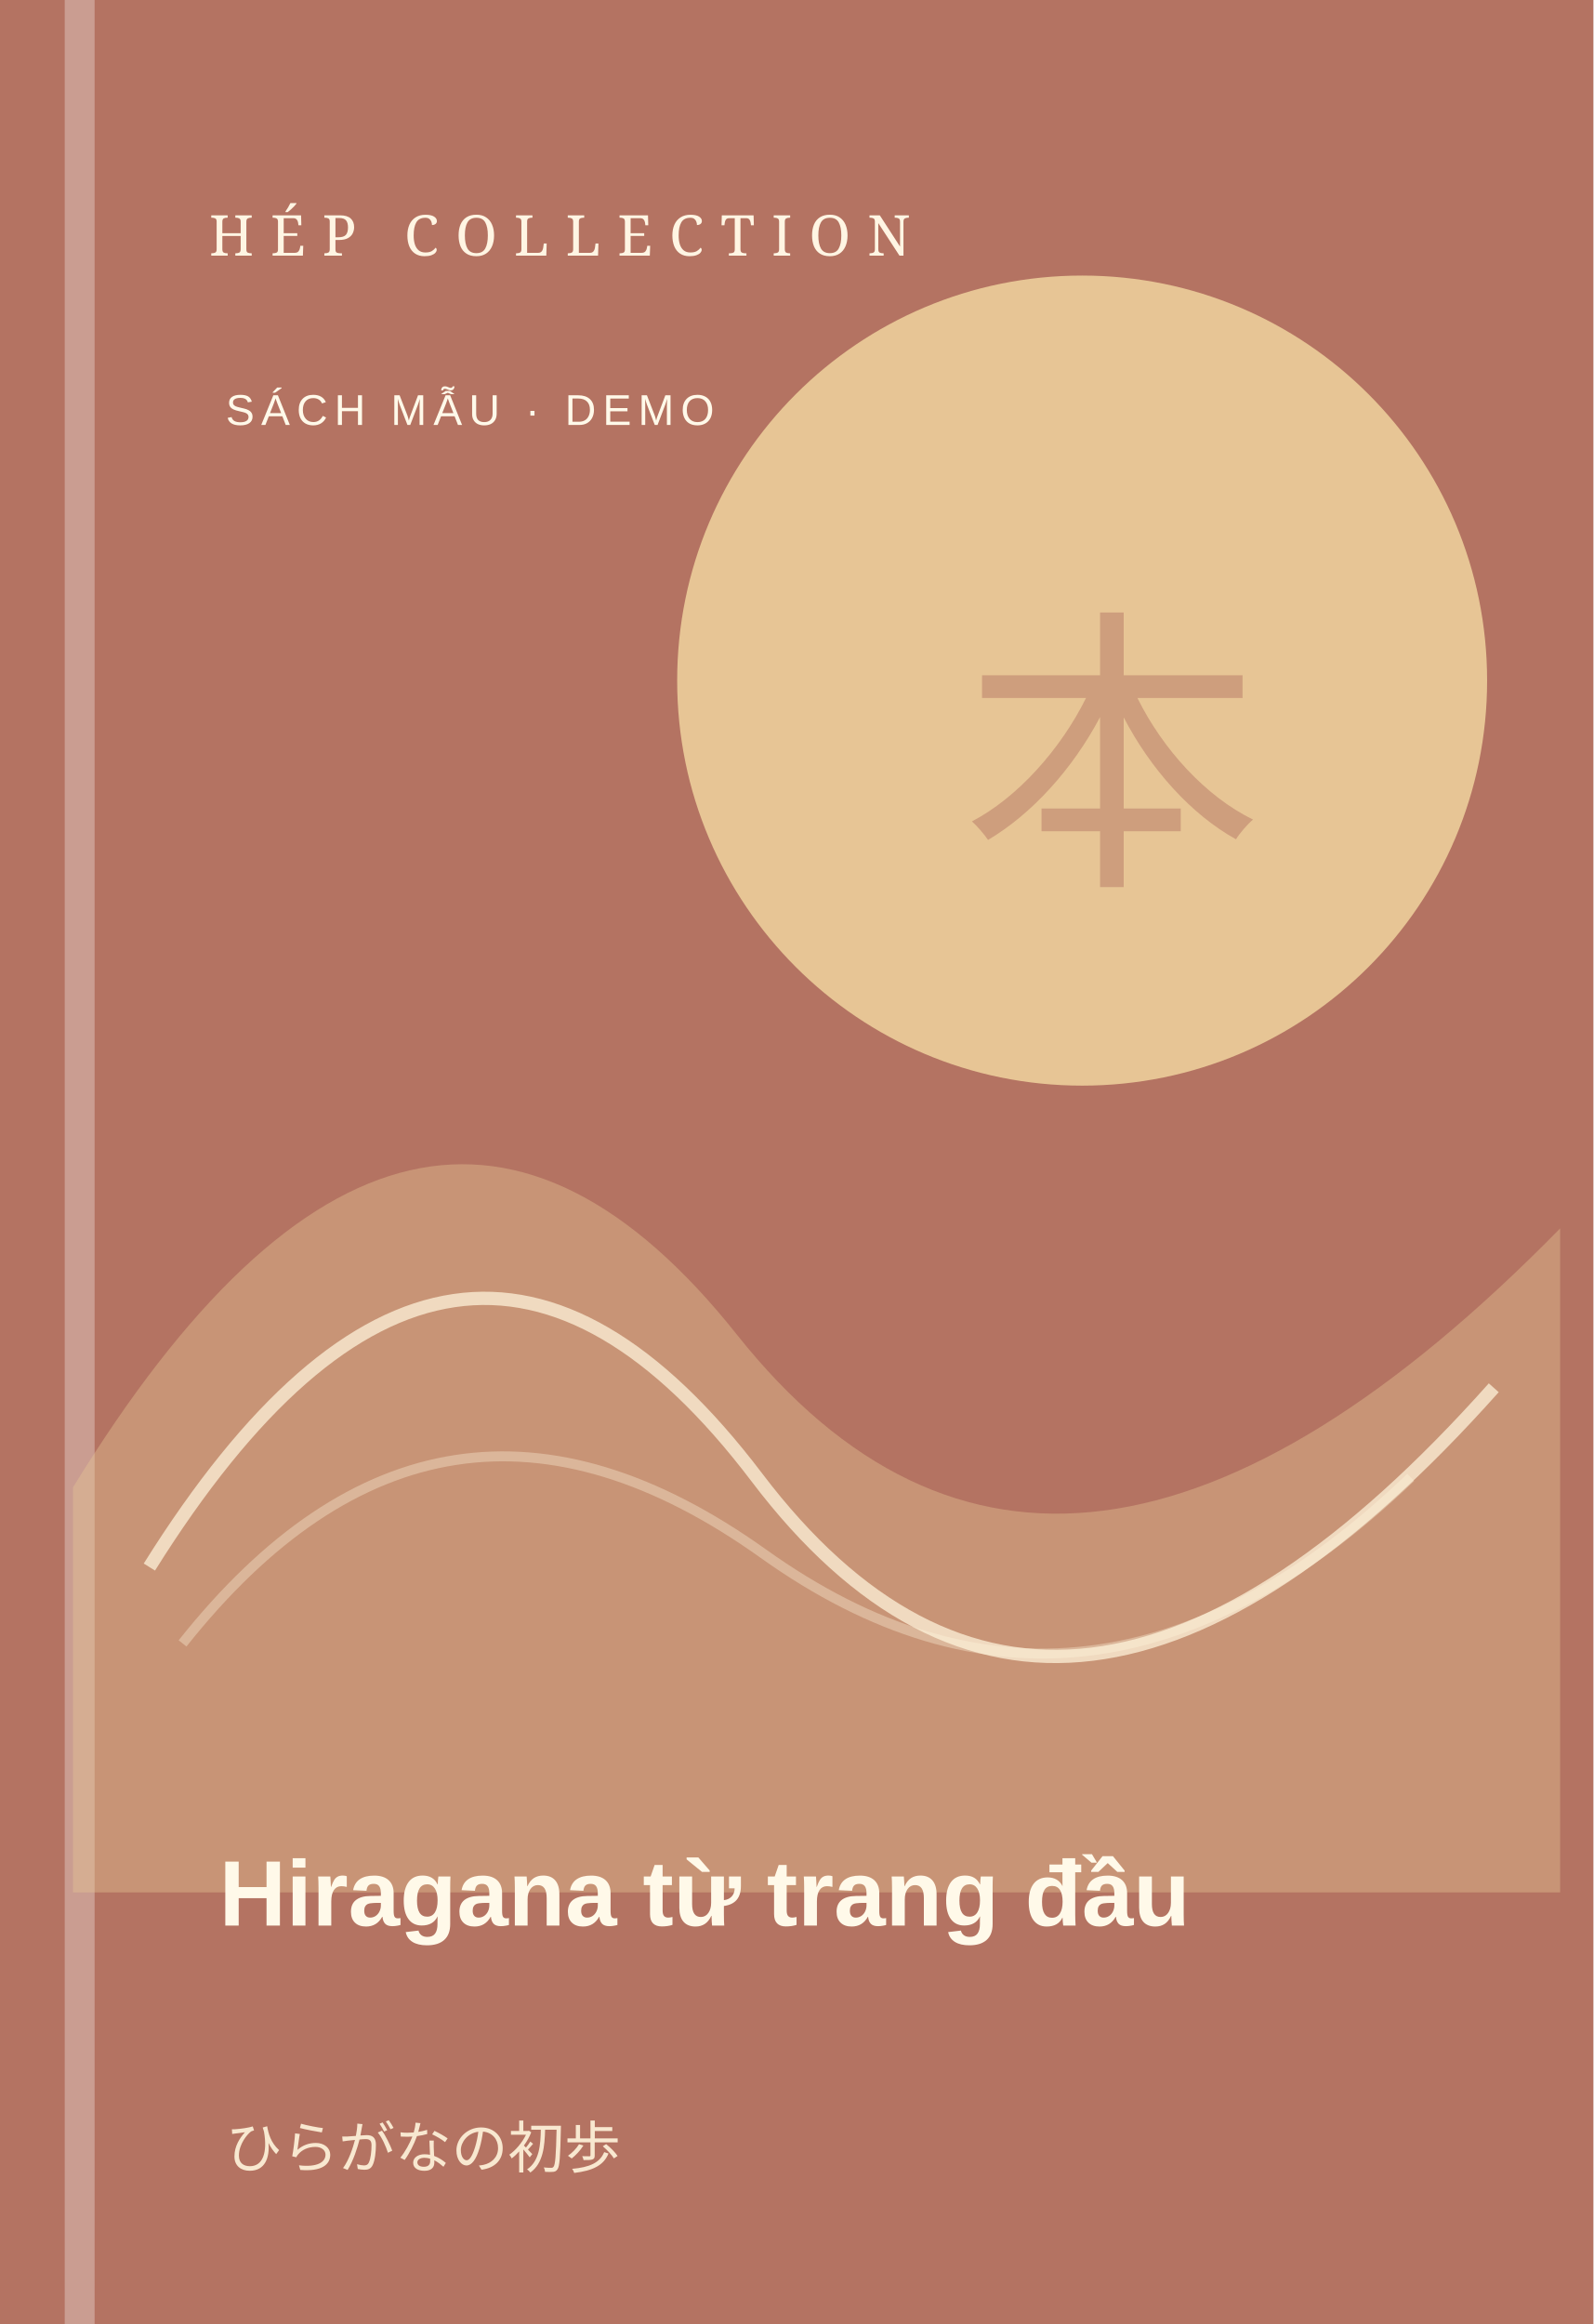
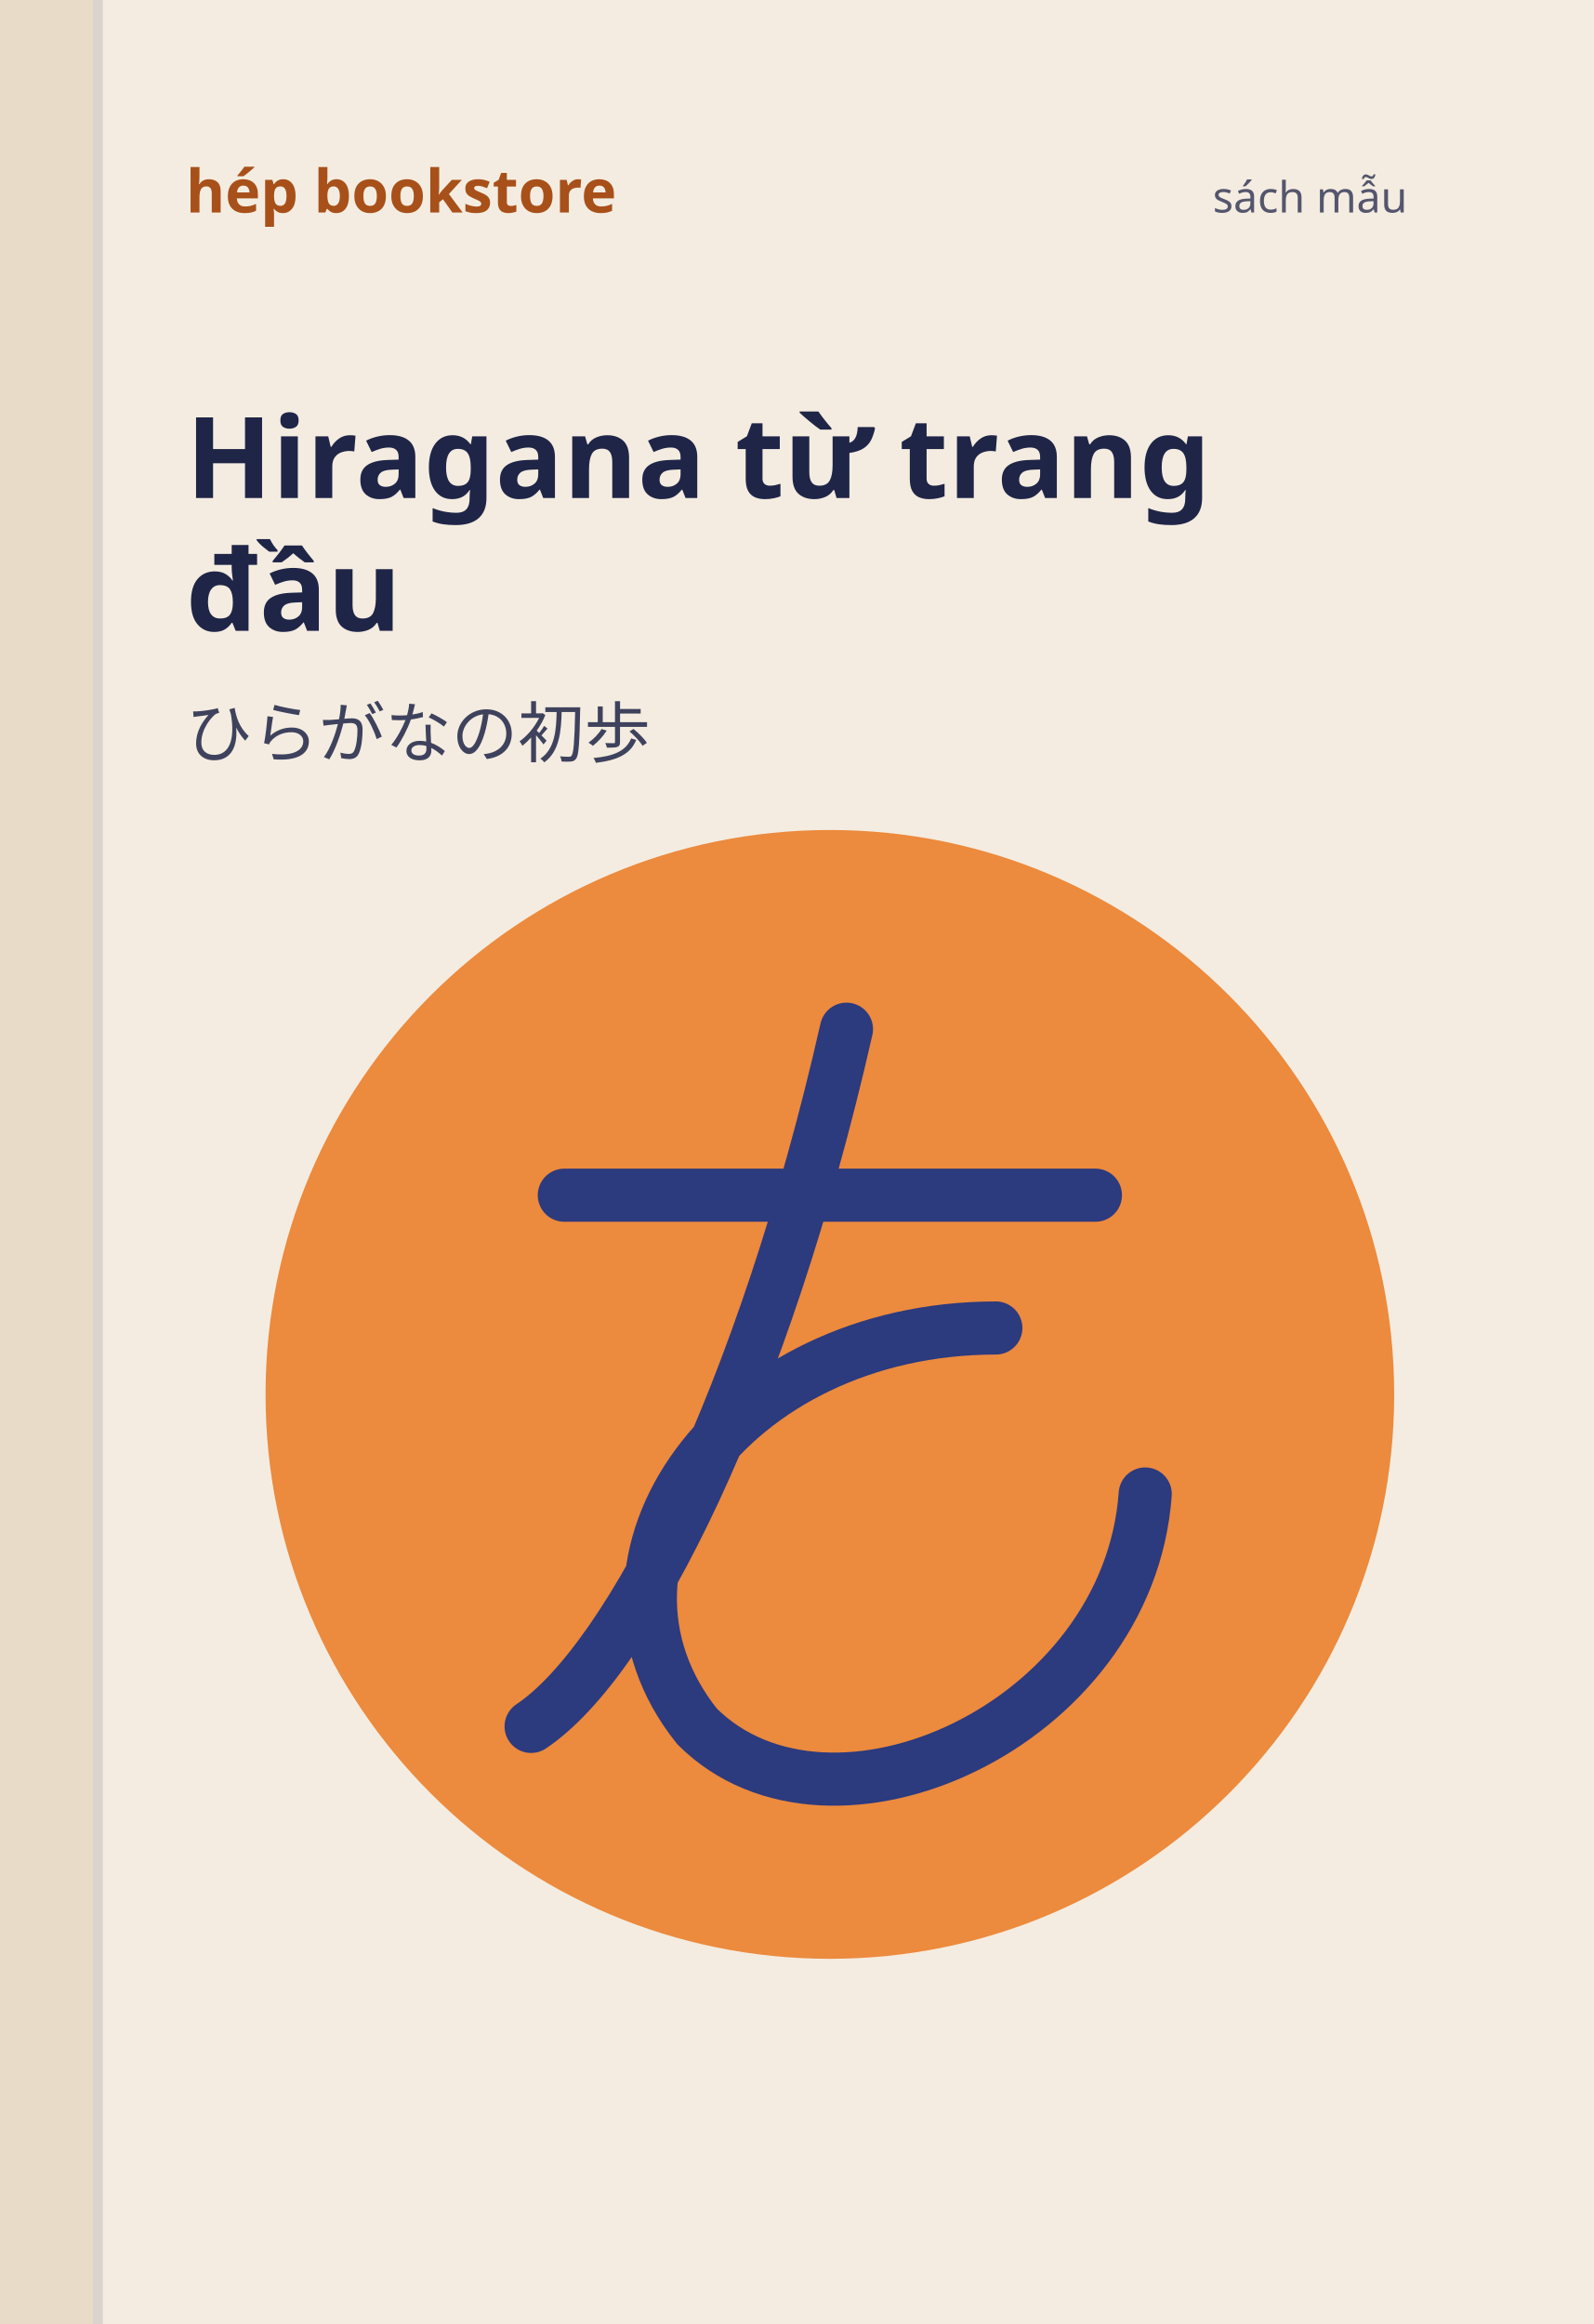
<svg xmlns="http://www.w3.org/2000/svg" width="480" height="700" viewBox="0 0 480 700" role="img" aria-label="Bìa minh họa Hiragana từ trang đầu">
-   <rect width="480" height="700" fill="#b47362" />
-   <path d="M24 0 L24 700" stroke="#ffffff" stroke-opacity=".3" stroke-width="9" />
-   <circle cx="326" cy="205" r="122" fill="#e7c595" />
-   <path d="M22 448 Q125 280 222 402 T470 370 L470 570 L22 570" fill="#e7c595" fill-opacity=".4" />
-   <path d="M45 472 Q137 325 228 445 T450 418" fill="none" stroke="#fff5dc" stroke-opacity=".72" stroke-width="4" />
-   <path d="M55 495 Q132 398 230 468 T425 445" fill="none" stroke="#fff5dc" stroke-opacity=".35" stroke-width="3" />
-   <text x="63" y="77" font-family="Georgia,serif" font-size="17" letter-spacing="5" fill="#fff5e3">HÉP COLLECTION</text>
-   <text x="66" y="580" font-family="Arial,sans-serif" font-weight="bold" font-size="28" fill="#fff9e9">Hiragana từ trang đầu</text>
-   <text x="66" y="615" font-family="Arial,sans-serif" font-weight="bold" font-size="26" fill="#fff9e9" />
-   <text x="68" y="653" font-family="sans-serif" font-size="17" fill="#fff5dc" opacity=".9">ひらがなの初歩</text>
-   <text x="290" y="260" font-family="serif" font-size="90" fill="#b47362" fill-opacity=".48">本</text>
-   <text x="68" y="128" font-family="Arial" font-size="13" fill="#fff9e9" letter-spacing="2">SÁCH MẪU · DEMO</text>
+   <rect width="480" height="700" fill="#f4ece0" />
+   <circle cx="250" cy="420" r="170" fill="#ec8a3d" />
+   <path d="M170 360 H330 M255 310 C230 420 190 500 160 520 M300 400 C220 400 170 470 210 520 C250 560 340 520 345 450" fill="none" stroke="#2c3a7e" stroke-width="16" stroke-linecap="round" stroke-linejoin="round" />
+   <rect width="28" height="700" fill="#e8dcc9" />
+   <rect x="28" width="3" height="700" fill="#1f2547" fill-opacity=".12" />
+   <text x="56" y="64" font-family="'Baloo 2','Be Vietnam Pro','Segoe UI',system-ui,sans-serif" font-weight="600" font-size="18" fill="#a8501a">hép bookstore</text>
+   <text x="424" y="64" text-anchor="end" font-family="'Baloo 2','Be Vietnam Pro','Segoe UI',system-ui,sans-serif" font-size="13" fill="#1f2547" fill-opacity=".75">sách mẫu</text>
+   <text x="56" y="150" font-family="'Baloo 2','Be Vietnam Pro','Segoe UI',system-ui,sans-serif" font-weight="700" font-size="34" fill="#1f2547">Hiragana từ trang</text>
+   <text x="56" y="190" font-family="'Baloo 2','Be Vietnam Pro','Segoe UI',system-ui,sans-serif" font-weight="700" font-size="34" fill="#1f2547">đầu</text>
+   <text x="56" y="228" font-family="'Zen Maru Gothic','Hiragino Maru Gothic ProN','Noto Sans JP',sans-serif" font-weight="500" font-size="20" fill="#1f2547" fill-opacity=".85" lang="ja">ひらがなの初歩</text>
</svg>
